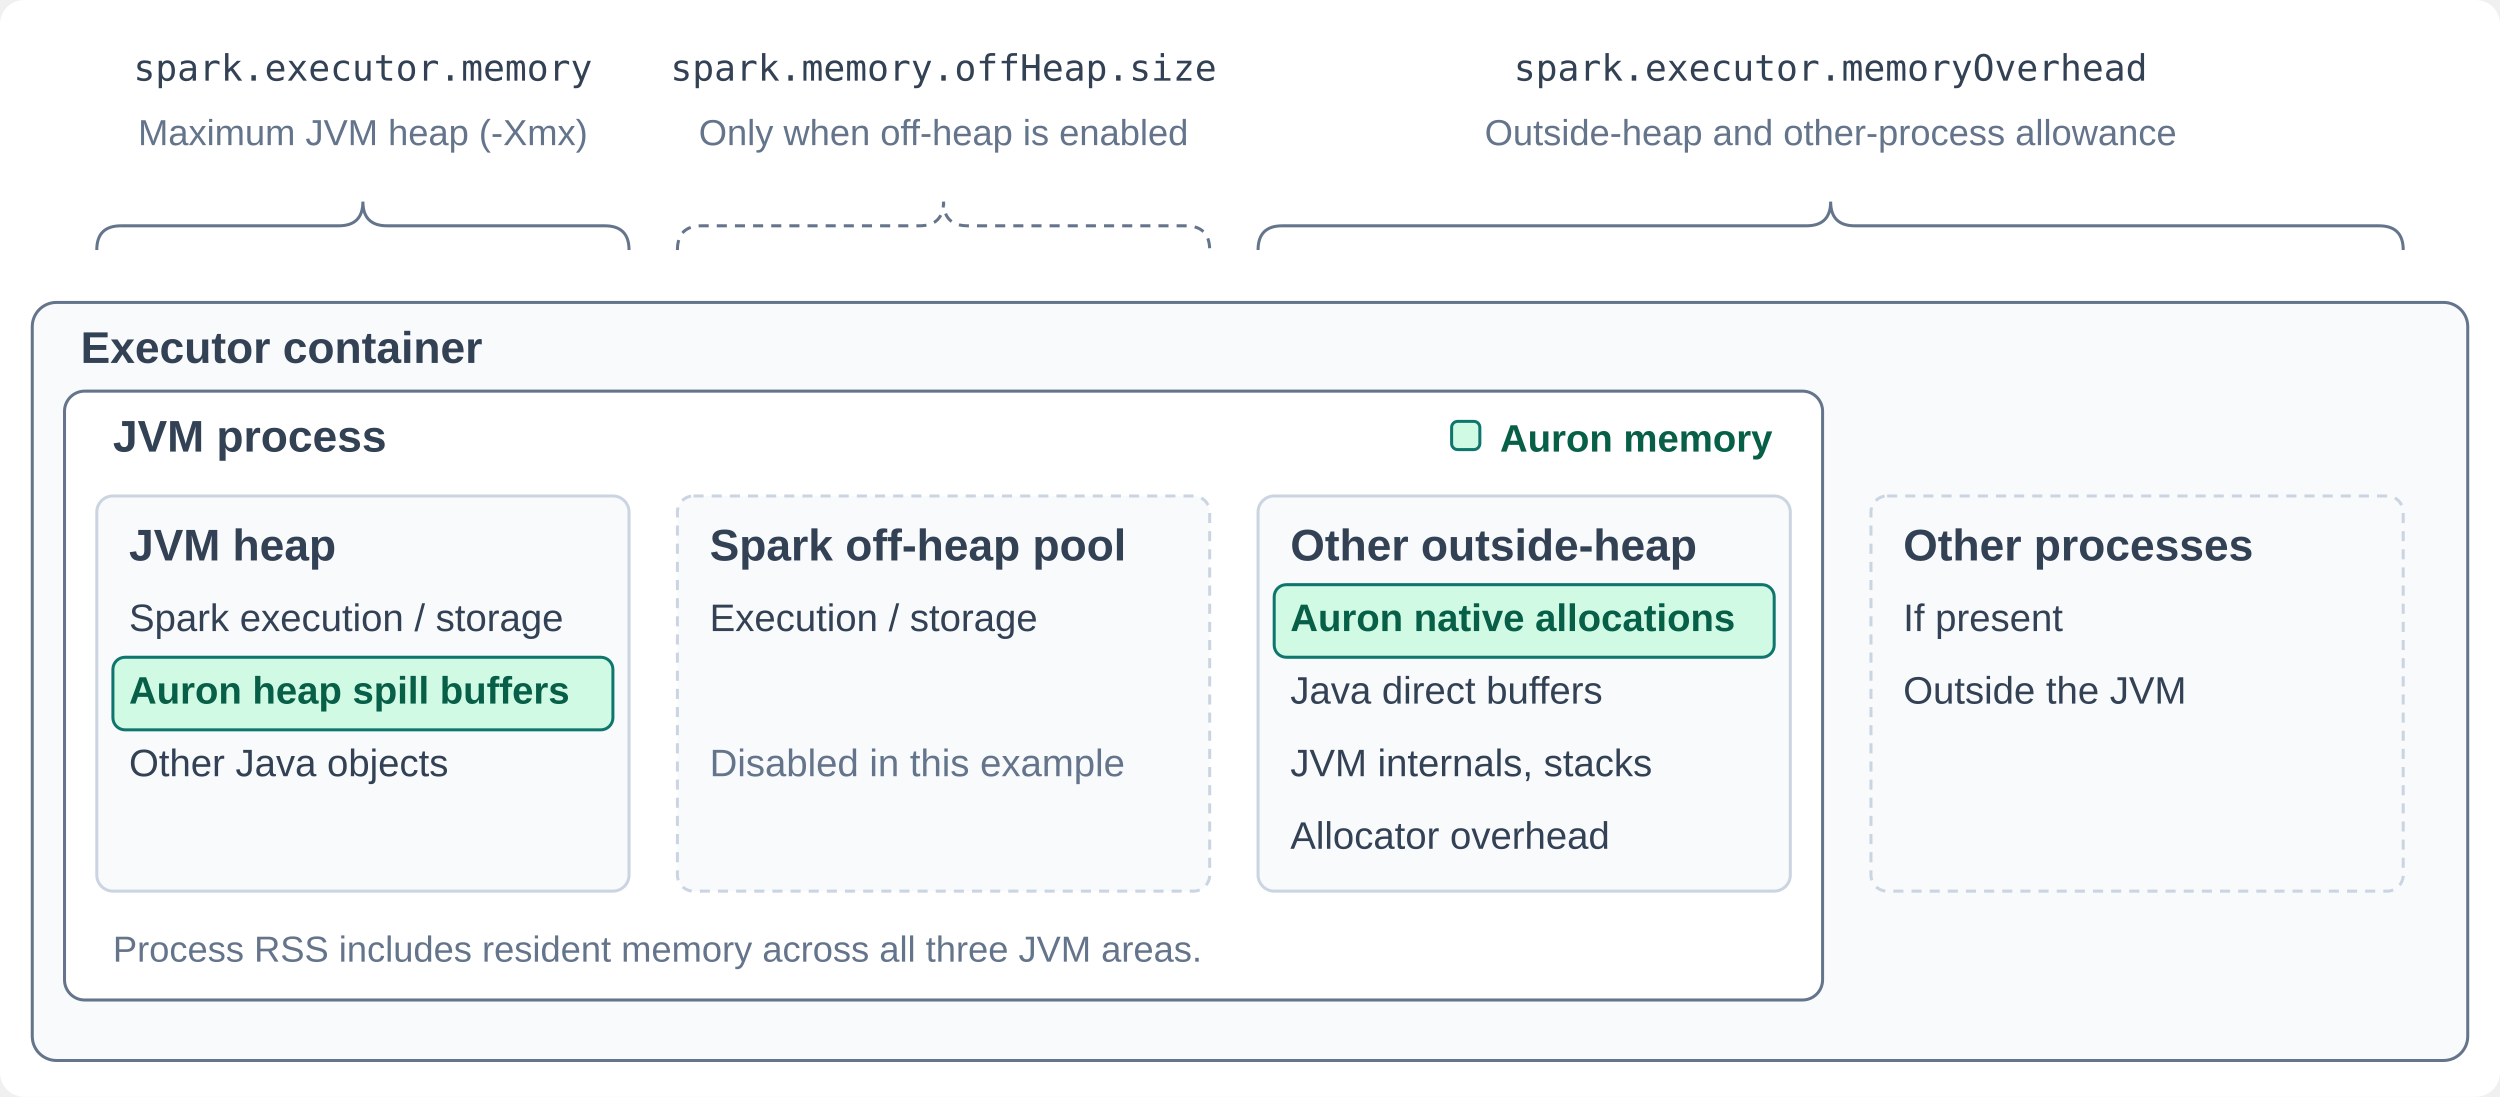
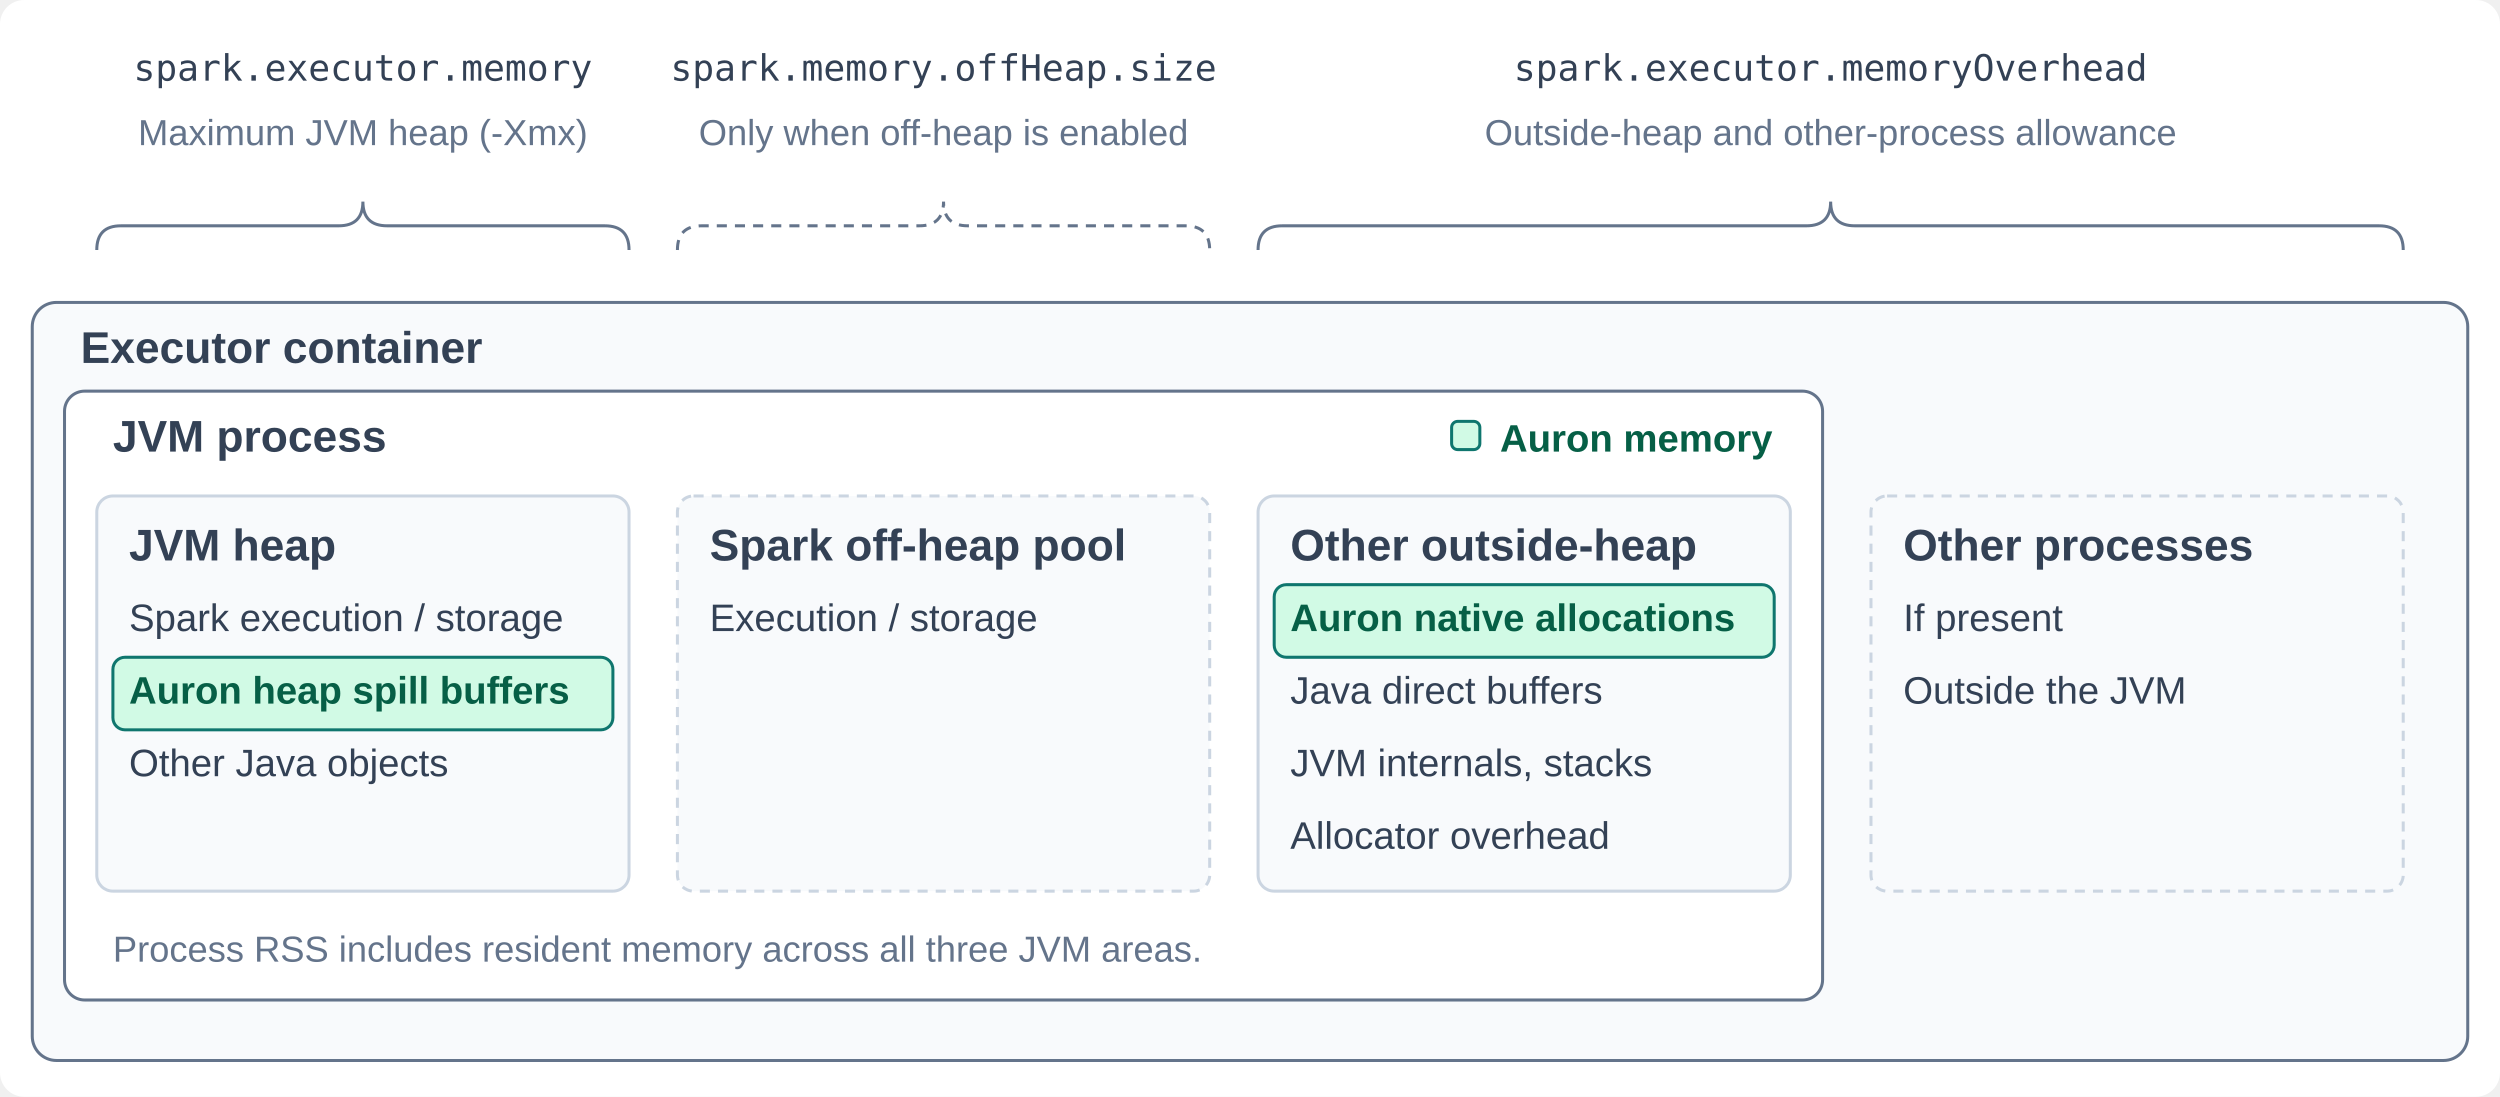
<svg xmlns="http://www.w3.org/2000/svg" width="1240" height="544" viewBox="0 0 1240 544" role="img" aria-labelledby="title desc">
  <rect width="1240" height="544" rx="12" fill="#ffffff" />
  <g font-family="Arial, sans-serif" font-size="19" fill="#334155">
    <g font-family="monospace" font-size="18" text-anchor="middle">
      <text x="180" y="40">spark.executor.memory</text>
      <text x="468" y="40">spark.memory.offHeap.size</text>
      <text x="908" y="40">spark.executor.memoryOverhead</text>
    </g>
    <g font-size="18" text-anchor="middle" fill="#64748b">
      <text x="180" y="72">Maximum JVM heap (-Xmx)</text>
      <text x="468" y="72">Only when off-heap is enabled</text>
      <text x="908" y="72">Outside-heap and other-process allowance</text>
    </g>
    <g fill="none" stroke="#64748b" stroke-width="1.5">
      <path d="M 48 124 Q 48 112 60 112 H 168 Q 180 112 180 100 Q 180 112 192 112 H 300 Q 312 112 312 124" />
      <path d="M 336 124 Q 336 112 348 112 H 456 Q 468 112 468 100 Q 468 112 480 112 H 588 Q 600 112 600 124" stroke-dasharray="5 4" />
      <path d="M 624 124 Q 624 112 636 112 H 896 Q 908 112 908 100 Q 908 112 920 112 H 1180 Q 1192 112 1192 124" />
    </g>
    <rect x="16" y="150" width="1208" height="376" rx="12" fill="#f8fafc" stroke="#64748b" stroke-width="1.5" />
    <text x="40" y="180" font-size="22" font-weight="bold">Executor container</text>
    <rect x="32" y="194" width="872" height="302" rx="10" fill="#ffffff" stroke="#64748b" stroke-width="1.5" />
    <text x="56" y="224" font-size="22" font-weight="bold">JVM process</text>
    <rect x="720" y="209" width="14" height="14" rx="3" fill="#d1fae5" stroke="#0f766e" stroke-width="1.5" />
    <text x="744" y="224" font-weight="bold" fill="#065f46">Auron memory</text>
    <g fill="#f8fafc" stroke="#cbd5e1" stroke-width="1.5">
      <rect x="48" y="246" width="264" height="196" rx="8" />
      <rect x="336" y="246" width="264" height="196" rx="8" stroke-dasharray="5 4" />
      <rect x="624" y="246" width="264" height="196" rx="8" />
      <rect x="928" y="246" width="264" height="196" rx="8" stroke-dasharray="5 4" />
    </g>
    <g font-size="22" font-weight="bold">
      <text x="64" y="278">JVM heap</text>
      <text x="352" y="278">Spark off-heap pool</text>
      <text x="640" y="278">Other outside-heap</text>
      <text x="944" y="278">Other processes</text>
    </g>
    <text x="64" y="313">Spark execution / storage</text>
    <text x="64" y="385">Other Java objects</text>
    <text x="352" y="313">Execution / storage</text>
-     <text x="352" y="385" fill="#64748b">Disabled in this example</text>
    <text x="640" y="349">Java direct buffers</text>
    <text x="640" y="385">JVM internals, stacks</text>
    <text x="640" y="421">Allocator overhead</text>
    <text x="944" y="313">If present</text>
    <text x="944" y="349">Outside the JVM</text>
    <g fill="#d1fae5" stroke="#0f766e" stroke-width="1.5">
      <rect x="56" y="326" width="248" height="36" rx="6" />
      <rect x="632" y="290" width="248" height="36" rx="6" />
    </g>
    <g font-weight="bold" fill="#065f46">
      <text x="64" y="349">Auron heap spill buffers</text>
      <text x="640" y="313">Auron native allocations</text>
    </g>
    <text x="56" y="477" font-size="18" fill="#64748b">Process RSS includes resident memory across all three JVM areas.</text>
  </g>
</svg>
